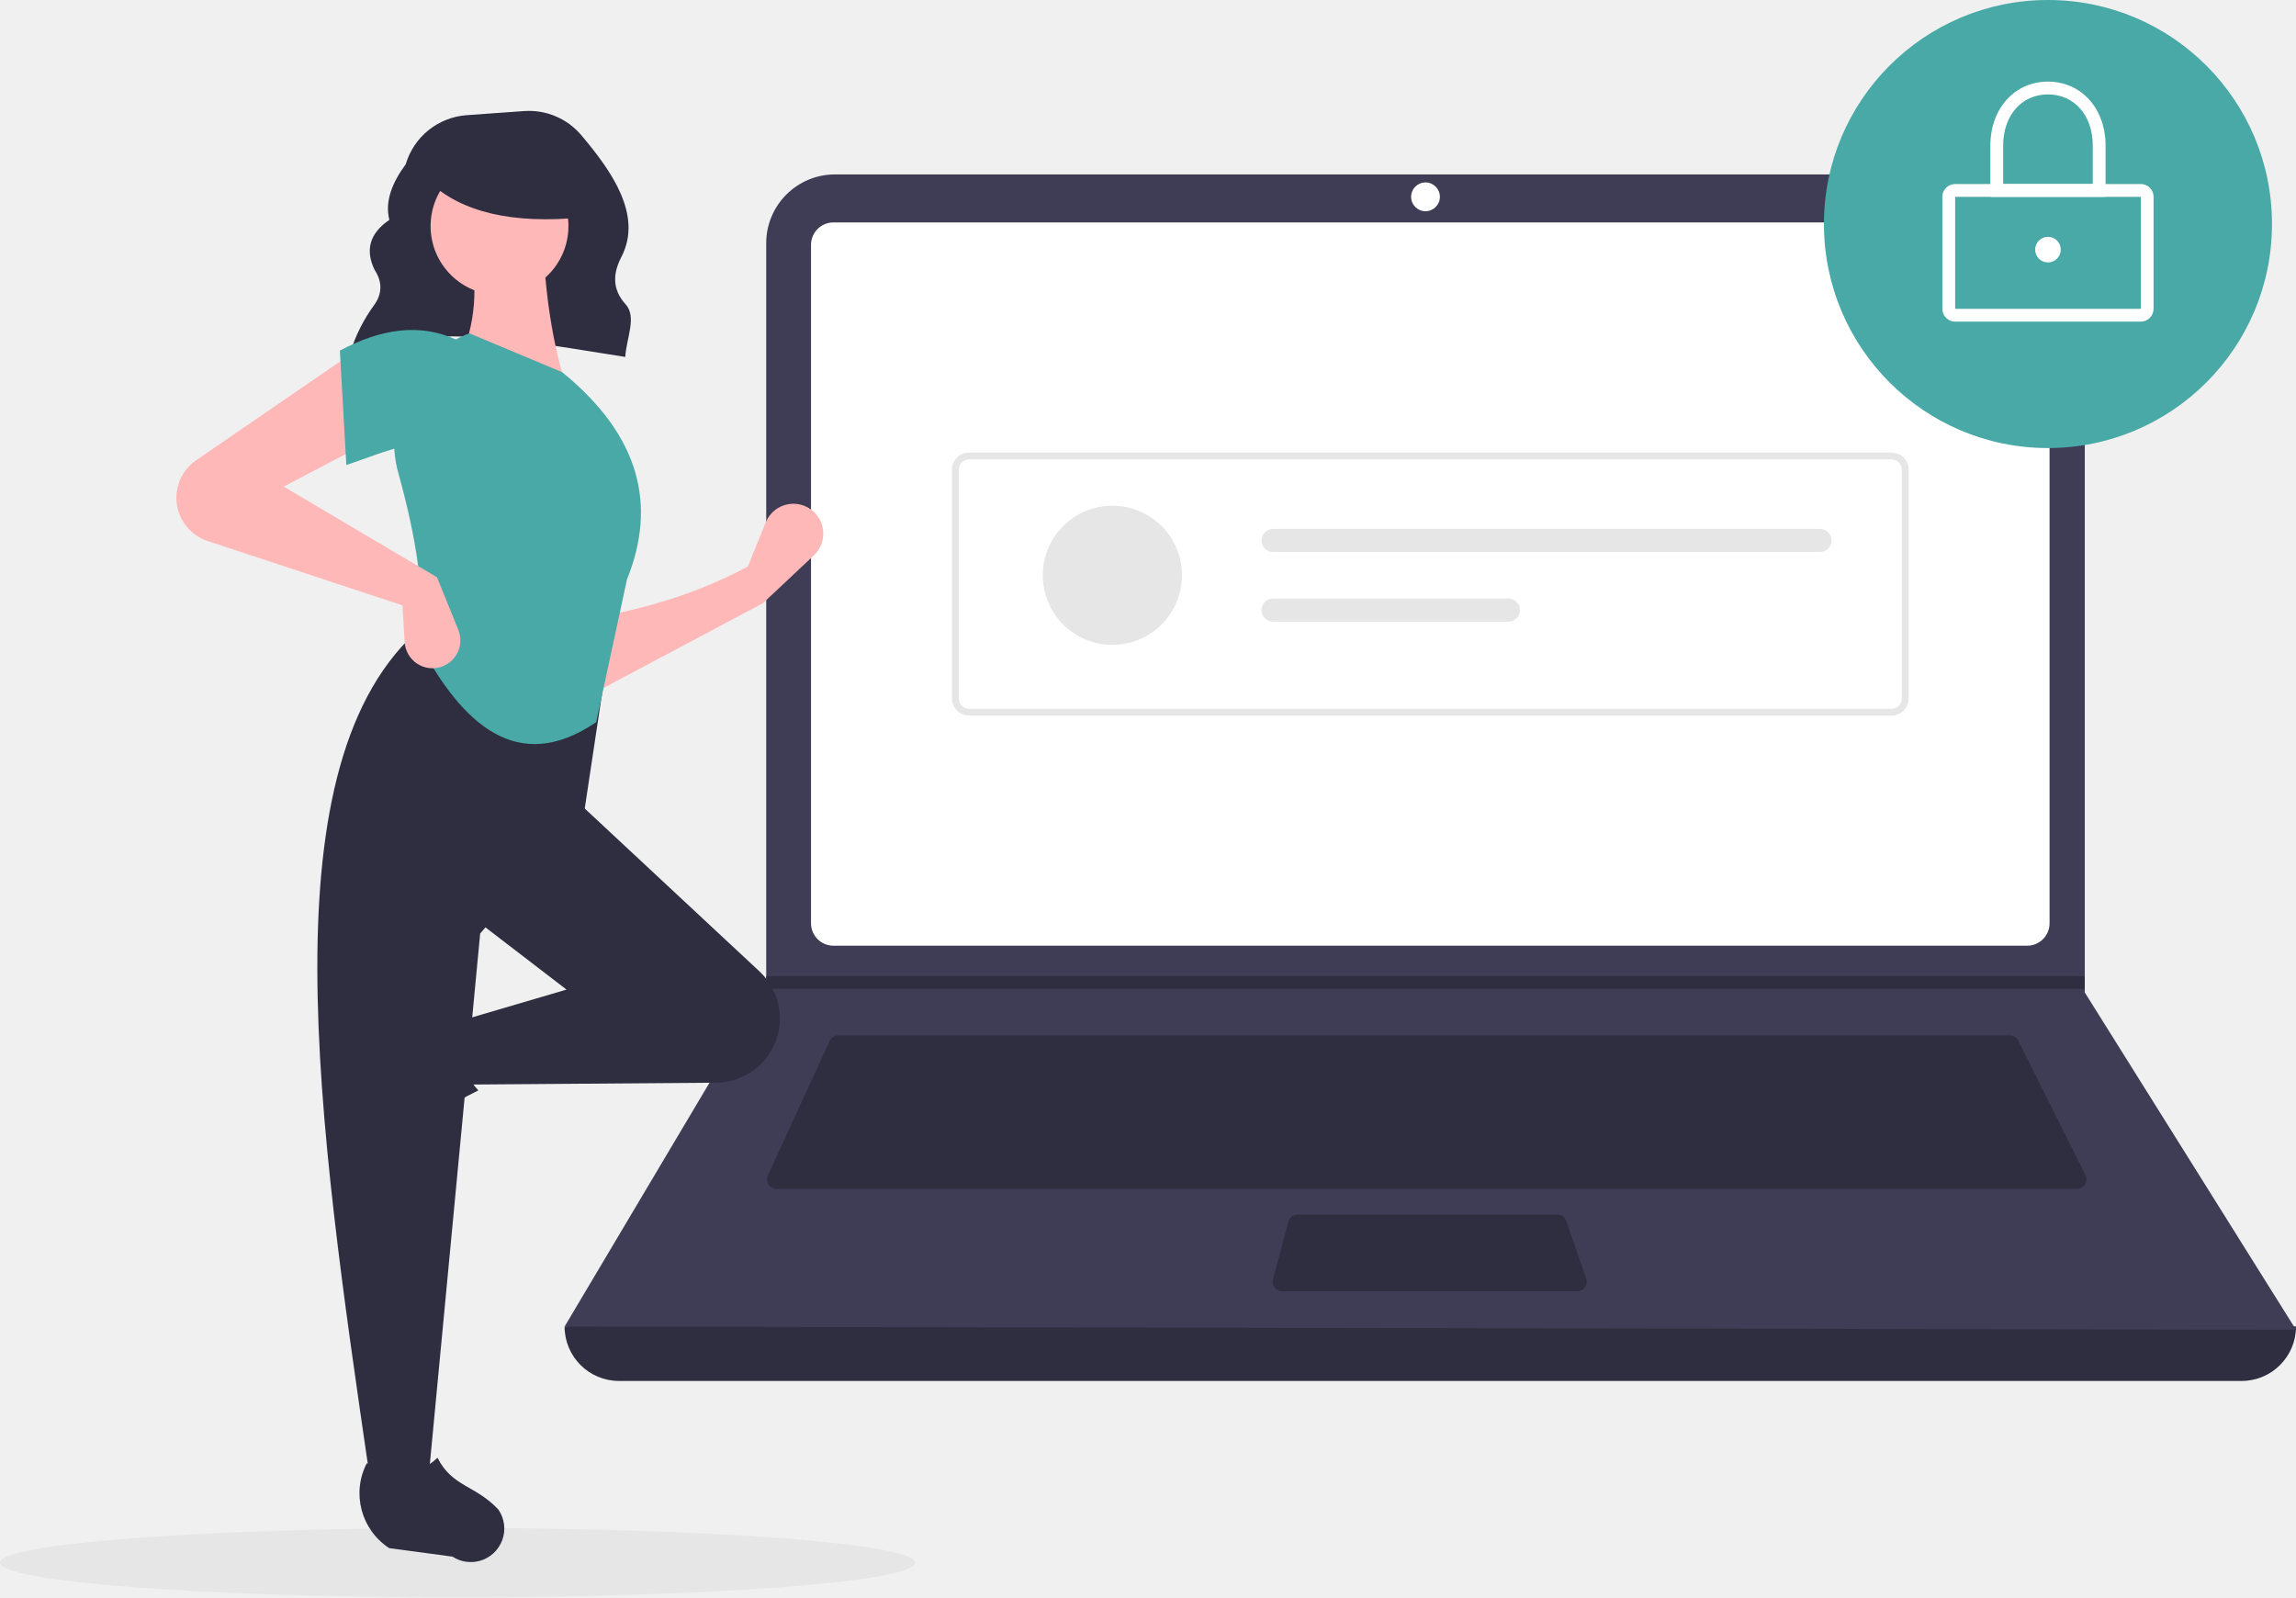
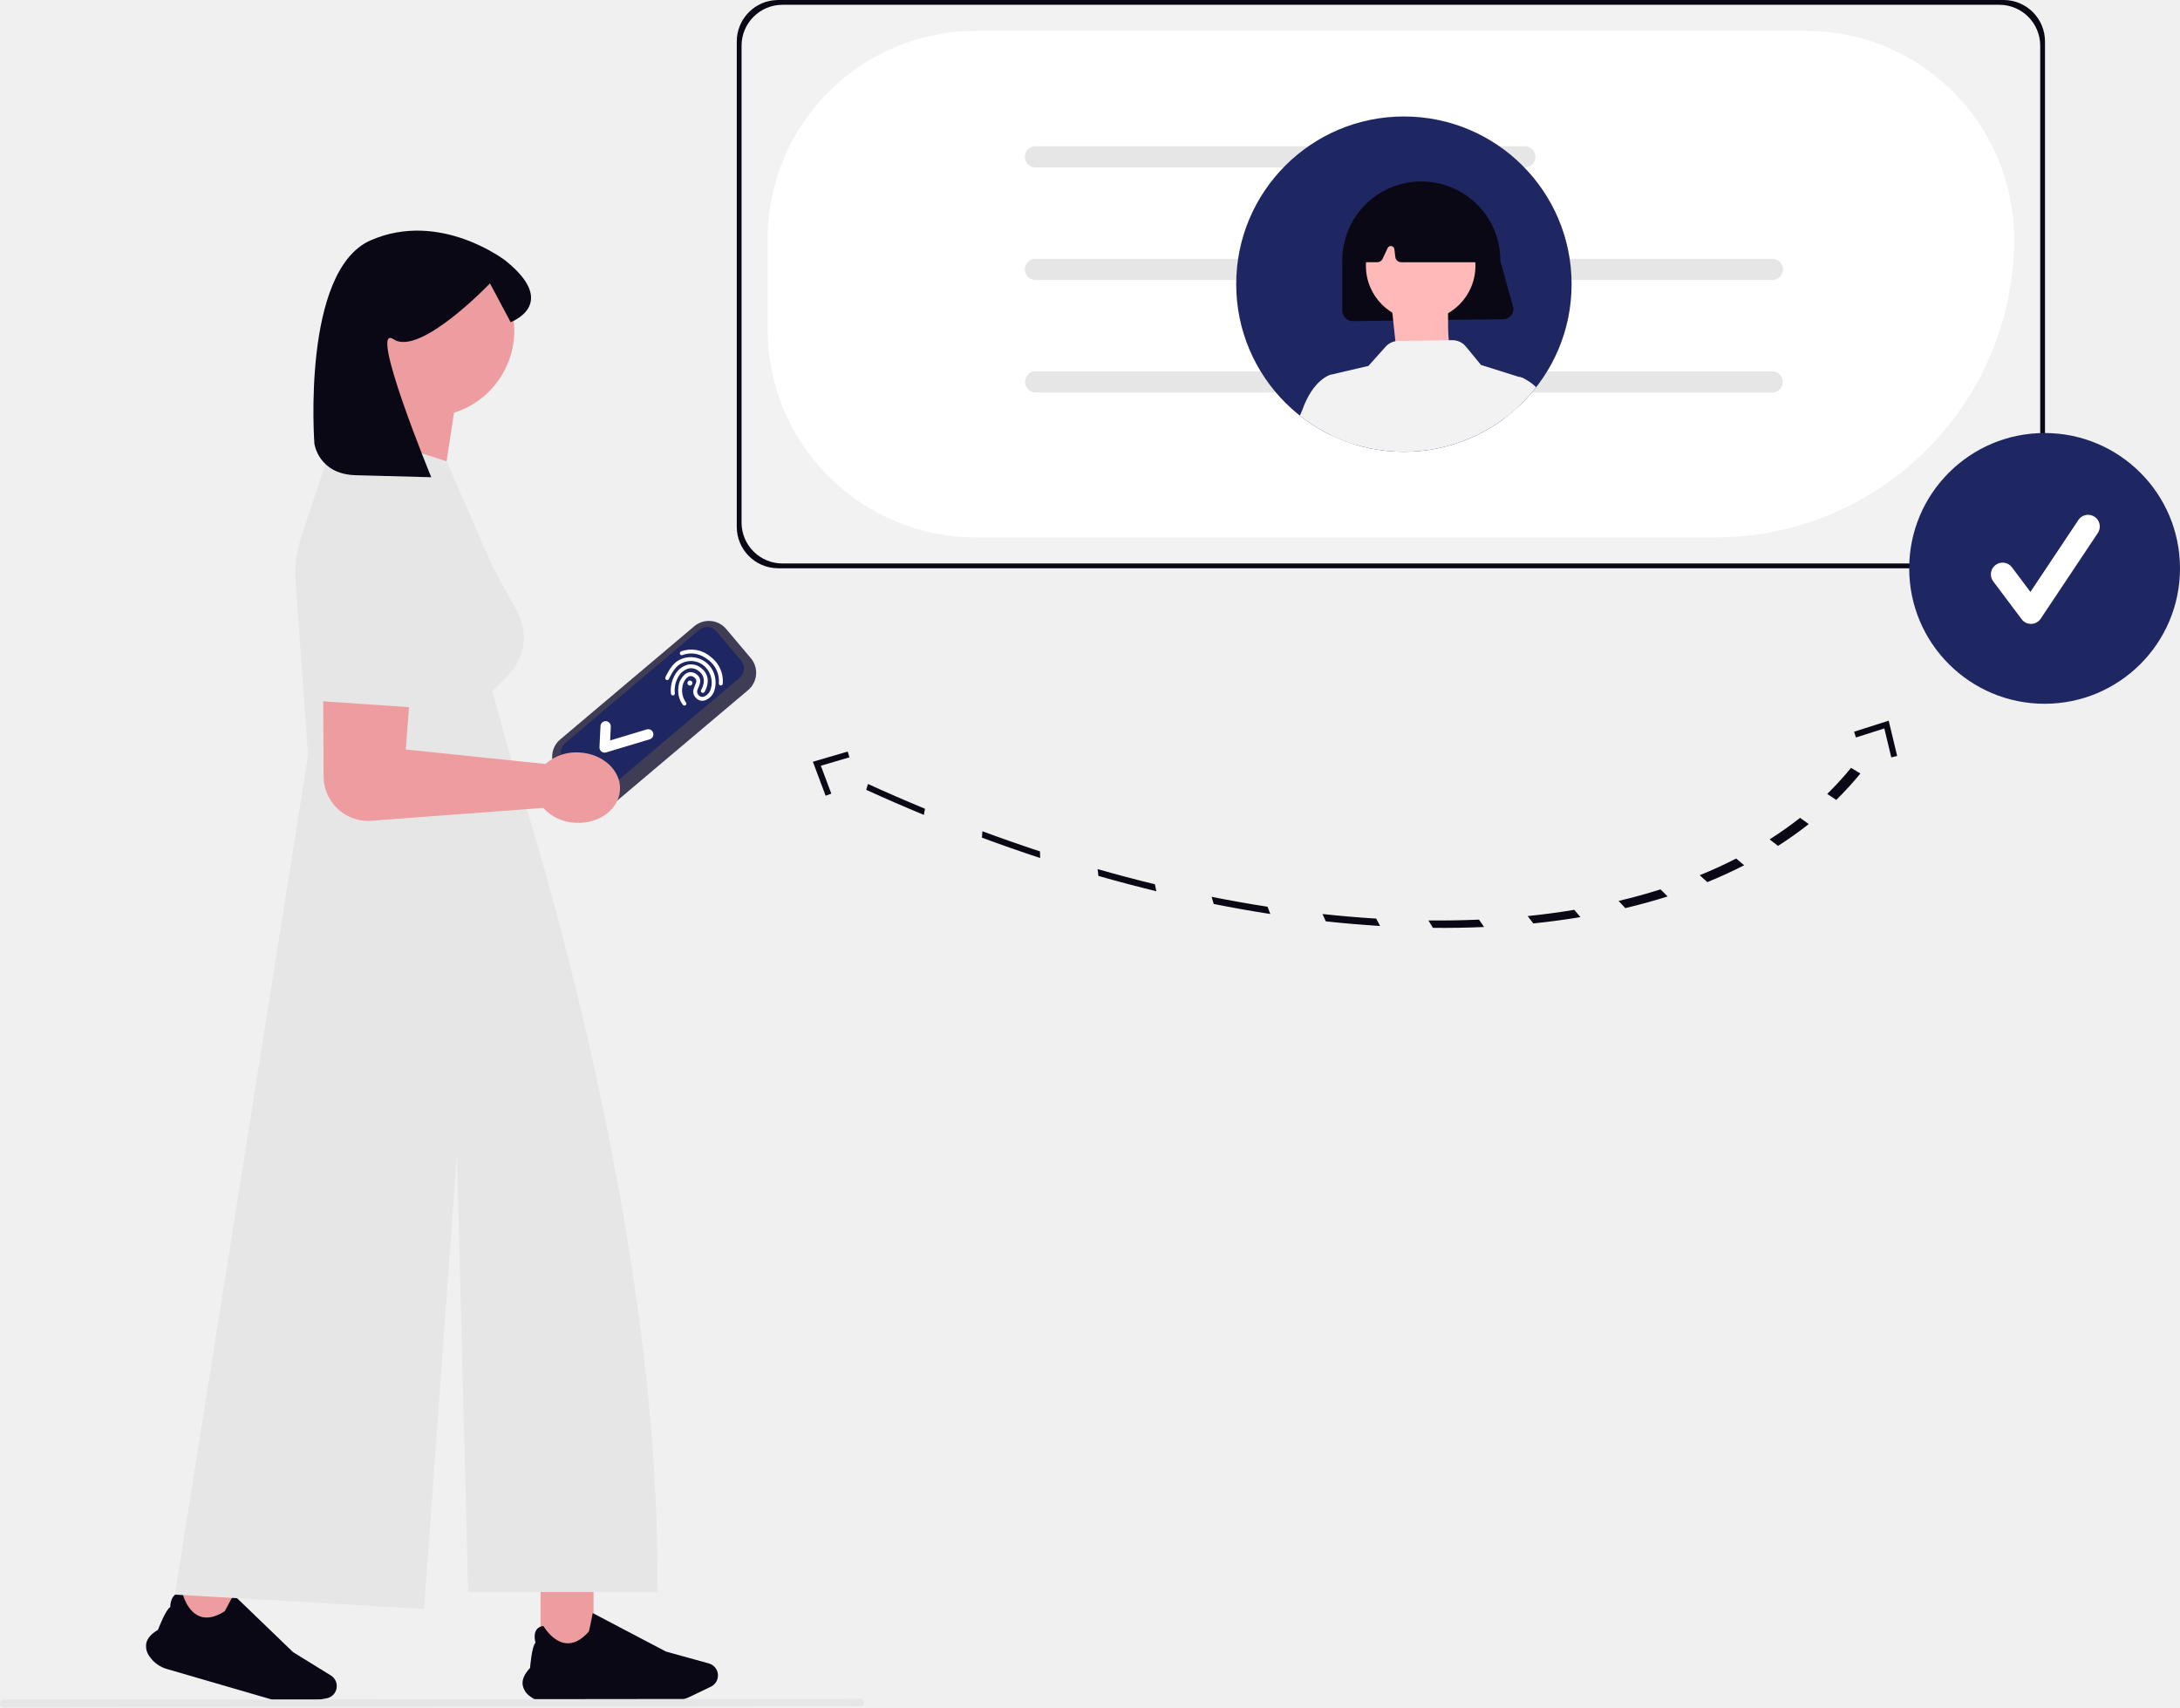
- <svg xmlns="http://www.w3.org/2000/svg" width="793" height="551.732" viewBox="0 0 793 551.732" role="img" artist="Katerina Limpitsouni" source="https://undraw.co/">
-   <ellipse cx="158" cy="539.732" rx="158" ry="12" fill="#e6e6e6" />
-   <path d="M324.272,296.554c27.497-11.695,61.744-4.285,95.191.858.311-6.228,4.084-13.808.132-18.153-4.801-5.279-4.359-10.825-1.47-16.404,7.388-14.265-3.197-29.444-13.884-42.065a23.669,23.669,0,0,0-19.755-8.292l-19.797,1.414A23.709,23.709,0,0,0,343.635,230.859v0c-4.727,6.429-7.257,12.841-5.664,19.219-7.081,4.839-8.27,10.68-5.089,17.264,2.698,4.146,2.669,8.182-.123,12.106a55.891,55.891,0,0,0-8.31,16.506Z" transform="translate(-203.5 -174.1342)" fill="#2f2e41" />
-   <path d="M977.709,651.097H417.291A18.791,18.791,0,0,1,398.5,632.306h0q304.727-35.415,598,0h0A18.791,18.791,0,0,1,977.709,651.097Z" transform="translate(-203.5 -174.1342)" fill="#2f2e41" />
-   <path d="M996.5,633.412l-598-1.105,69.306-116.616.332-.553V258.131a23.752,23.752,0,0,1,23.754-23.754H899.792a23.752,23.752,0,0,1,23.754,23.754V516.906Z" transform="translate(-203.5 -174.1342)" fill="#3f3d56" />
-   <path d="M491.35,250.957a7.746,7.746,0,0,0-7.738,7.738V493.031a7.747,7.747,0,0,0,7.738,7.738H903.65a7.747,7.747,0,0,0,7.738-7.738V258.694a7.747,7.747,0,0,0-7.738-7.738Z" transform="translate(-203.5 -174.1342)" fill="#fff" />
-   <path d="M493.078,531.718a3.325,3.325,0,0,0-3.013,1.93l-21.355,46.425a3.316,3.316,0,0,0,3.012,4.702H920.814a3.316,3.316,0,0,0,2.965-4.799L900.567,533.551a3.299,3.299,0,0,0-2.965-1.833Z" transform="translate(-203.5 -174.1342)" fill="#2f2e41" />
-   <circle cx="492.342" cy="67.98" r="4.974" fill="#fff" />
-   <path d="M651.7,593.619a3.321,3.321,0,0,0-3.202,2.454l-5.357,19.896a3.316,3.316,0,0,0,3.202,4.179h101.874a3.315,3.315,0,0,0,3.133-4.401l-6.887-19.896a3.318,3.318,0,0,0-3.134-2.231Z" transform="translate(-203.5 -174.1342)" fill="#2f2e41" />
-   <polygon points="720.046 337.135 720.046 341.556 264.306 341.556 264.649 341.004 264.649 337.135 720.046 337.135" fill="#2f2e41" />
-   <circle cx="707.335" cy="77.375" r="77.375" fill="#48a9a6" />
-   <path d="M942.89,285.223H878.779a4.426,4.426,0,0,1-4.421-4.421V242.114a4.426,4.426,0,0,1,4.421-4.421H942.89a4.426,4.426,0,0,1,4.421,4.421v38.688A4.426,4.426,0,0,1,942.89,285.223Zm-64.111-43.109v38.688h64.114L942.89,242.114Z" transform="translate(-203.5 -174.1342)" fill="#fff" />
-   <path d="M930.731,242.114h-39.793V224.428c0-12.81,8.368-22.107,19.896-22.107s19.896,9.297,19.896,22.107Zm-35.372-4.421h30.95V224.428c0-10.413-6.363-17.686-15.475-17.686s-15.475,7.273-15.475,17.686Z" transform="translate(-203.5 -174.1342)" fill="#fff" />
-   <circle cx="707.335" cy="86.218" r="4.421" fill="#fff" />
-   <path d="M856.82,421.284H538.18a5.908,5.908,0,0,1-5.901-5.901V336.342a5.908,5.908,0,0,1,5.901-5.901H856.82a5.908,5.908,0,0,1,5.901,5.901V415.383A5.908,5.908,0,0,1,856.82,421.284Zm-318.64-88.482a3.544,3.544,0,0,0-3.54,3.54V415.383a3.544,3.544,0,0,0,3.54,3.54H856.82a3.544,3.544,0,0,0,3.54-3.54V336.342a3.544,3.544,0,0,0-3.54-3.54Z" transform="translate(-203.5 -174.1342)" fill="#e6e6e6" />
-   <circle cx="384.19" cy="198.695" r="24.036" fill="#e6e6e6" />
-   <path d="M643.203,356.805a4.006,4.006,0,1,0,0,8.012H832.061a4.006,4.006,0,0,0,0-8.012Z" transform="translate(-203.5 -174.1342)" fill="#e6e6e6" />
-   <path d="M643.203,380.842a4.006,4.006,0,1,0,0,8.012H724.469a4.006,4.006,0,1,0,0-8.012Z" transform="translate(-203.5 -174.1342)" fill="#e6e6e6" />
-   <path d="M467.022,382.462,408.119,413.778l-.746-26.096c19.226-3.209,37.517-8.797,54.429-17.895l6.16-15.22a10.318,10.318,0,0,1,17.536-2.678l0,0a10.318,10.318,0,0,1-.908,14.069Z" transform="translate(-203.5 -174.1342)" fill="#ffb8b8" />
-   <path d="M323.098,563.267v0a11.574,11.574,0,0,1,1.469-9.363l12.939-19.858a22.612,22.612,0,0,1,29.335-7.739h0c-5.438,9.256-4.68,17.377,1.878,24.434a117.631,117.631,0,0,0-27.936,19.045A11.574,11.574,0,0,1,323.098,563.267Z" transform="translate(-203.5 -174.1342)" fill="#2f2e41" />
-   <path d="M469.705,537.303l0,0a22.203,22.203,0,0,1-18.871,10.779l-85.96.651-3.728-21.623,38.026-11.184-32.061-24.605L402.154,450.313l63.65,59.324A22.203,22.203,0,0,1,469.705,537.303Z" transform="translate(-203.5 -174.1342)" fill="#2f2e41" />
-   <path d="M351.453,685.179H331.321c-18.075-123.898-36.474-248.142,17.895-294.515l64.122,10.439L405.136,455.532l-35.789,41.008Z" transform="translate(-203.5 -174.1342)" fill="#2f2e41" />
-   <path d="M369.149,713.246h0a11.574,11.574,0,0,1-9.363-1.469l-21.859-2.938a22.612,22.612,0,0,1-7.741-29.335v0c9.257,5.437,17.377,4.679,24.434-1.879,4.986,10.067,13.201,9.453,21.047,17.935A11.574,11.574,0,0,1,369.149,713.246Z" transform="translate(-203.5 -174.1342)" fill="#2f2e41" />
-   <path d="M399.172,307.902l-37.28-8.947c6.192-12.674,6.702-26.776,3.728-41.754l25.351-.746C391.764,275.08,394.167,292.481,399.172,307.902Z" transform="translate(-203.5 -174.1342)" fill="#ffb8b8" />
-   <path d="M409.418,423.552c-27.139,18.493-46.314.633-60.947-26.923,2.033-16.862-1.259-37.041-7.357-58.966a40.138,40.138,0,0,1,24.506-48.401h0l32.061,13.421c27.224,22.19,32.582,46.227,22.368,71.578Z" transform="translate(-203.5 -174.1342)" fill="#48a9a6" />
-   <path d="M331.321,326.542,301.497,342.2l52.938,31.316,7.366,18.17a9.637,9.637,0,0,1-5.789,12.731h0a9.637,9.637,0,0,1-12.762-8.544l-.745-12.663-67.284-22.204a15.733,15.733,0,0,1-9.873-9.611v0a15.733,15.733,0,0,1,5.903-18.303l54.105-37.118Z" transform="translate(-203.5 -174.1342)" fill="#ffb8b8" />
-   <path d="M361.146,329.524c-12.439-5.451-23.749.47-38.026,5.219l-2.237-39.517c14.176-7.556,27.692-9.593,40.263-3.728Z" transform="translate(-203.5 -174.1342)" fill="#48a9a6" />
-   <circle cx="172.525" cy="78.093" r="23.802" fill="#ffb8b8" />
-   <path d="M404.5,249.224c-23.566,2.308-41.523-1.546-53-12.52v-8.838h51Z" transform="translate(-203.5 -174.1342)" fill="#2f2e41" />
+ <svg xmlns="http://www.w3.org/2000/svg" width="800" height="626.599" viewBox="0 0 800 626.599" role="img" artist="Katerina Limpitsouni" source="https://undraw.co/">
+   <defs>
+     <clipPath id="a-52">
+       <circle cx="61.54" cy="61.54" r="61.54" transform="translate(0)" fill="none" stroke="#707070" stroke-width="1" />
+     </clipPath>
+   </defs>
+   <g transform="translate(-662.08 -202)">
+     <g transform="translate(864.697 429.896)">
+       <g transform="translate(0)">
+         <path d="M570.063,342.355l49.2-41.552a8.32,8.32,0,0,0,.987-11.712L611.2,278.367a8.32,8.32,0,0,0-11.712-.987l-49.2,41.552a8.32,8.32,0,0,0-.987,11.712l9.056,10.724A8.32,8.32,0,0,0,570.063,342.355Z" transform="translate(-547.337 -275.422)" fill="#3f3d56" />
+         <path d="M616.648,289.3a4.484,4.484,0,0,1-.532,6.311l-49.2,41.552a4.484,4.484,0,0,1-6.311-.532l-9.056-10.724a4.484,4.484,0,0,1,.532-6.311l49.2-41.552a4.484,4.484,0,0,1,6.311.532Z" transform="translate(-547.301 -274.766)" fill="#1E2761" />
+         <path d="M11.161,18.635a1.891,1.891,0,0,1-1.5.791L1.935,19.6a1.892,1.892,0,1,1-.087-3.782L6.906,15.7,1.925,2.563A1.892,1.892,0,0,1,5.463,1.222l5.928,15.642a1.893,1.893,0,0,1-.2,1.727Z" transform="matrix(-0.07, 0.998, -0.998, -0.07, 37.439, 38.072)" fill="#fff" />
+       </g>
+       <g transform="matrix(0.574, 0.819, -0.819, 0.574, 54.1, 6.403)">
+         <g transform="translate(0 0)">
+           <path d="M.928,9.166a.715.715,0,0,1-.911-.84A10.767,10.767,0,0,1,7.773.588,11.4,11.4,0,0,1,14.881.549,11.541,11.541,0,0,1,18.5,2.574a.709.709,0,0,1,.116,1l0,.005A.725.725,0,0,1,17.6,3.69a9.642,9.642,0,0,0-9.41-1.747C3.144,3.5,1.773,7.149,1.417,8.641A.7.7,0,0,1,.928,9.166Z" fill="#fff" />
+           <path d="M14.465,16.24a.709.709,0,0,1-.177.033c-4.5.242-7.362-3.5-7.479-3.651l-.022-.036c-.072-.111-1.8-2.747-1.041-4.84A3.3,3.3,0,0,1,8.055,5.752a2.977,2.977,0,0,1,2.769.308,5.566,5.566,0,0,1,1.423,1.754c.812,1.334,1.31,2.013,2.855,1.621A1.642,1.642,0,0,0,16.241,8.32a4.265,4.265,0,0,0-.869-3.815A8.151,8.151,0,0,0,6.817,1.763,7.476,7.476,0,0,0,2.7,4.817,7.848,7.848,0,0,0,1.442,8.931C1.426,11.541,3.565,14.974,3.585,15a.707.707,0,0,1-.225.975l-.007,0a.724.724,0,0,1-.992-.222C2.265,15.6-.018,11.944,0,8.928A9.063,9.063,0,0,1,12.559.7,9.949,9.949,0,0,1,16.5,3.617a5.637,5.637,0,0,1,1.089,5.15,3.055,3.055,0,0,1-2.145,2.04c-2.643.672-3.678-1.02-4.433-2.255-.775-1.266-1.2-1.859-2.544-1.445a1.922,1.922,0,0,0-1.38,1.115A3.476,3.476,0,0,0,7.327,10.5l.008.02a5.81,5.81,0,0,0,1.474,2.144,7.577,7.577,0,0,0,5.414,2.19.708.708,0,0,1,.751.663v.007A.724.724,0,0,1,14.465,16.24Z" transform="translate(2.16 2.723)" fill="#fff" />
+           <path d="M6.206,14.865a.726.726,0,0,1-.568-.059A11.456,11.456,0,0,1,.74,9.487l0-.015A7.617,7.617,0,0,1,.541,3.437,5.911,5.911,0,0,1,4.4.3a5.728,5.728,0,0,1,5.949,1.445,8.816,8.816,0,0,1,1.841,2.607.72.72,0,1,1-1.326.564A7.382,7.382,0,0,0,9.314,2.739a4.3,4.3,0,0,0-4.5-1.082A4.523,4.523,0,0,0,1.843,4.022a6.265,6.265,0,0,0,.194,4.861,10.056,10.056,0,0,0,4.314,4.688.705.705,0,0,1,.268.961l-.005.01A.724.724,0,0,1,6.206,14.865Z" transform="translate(4.963 5.442)" fill="#fff" />
+           <ellipse cx="0.918" cy="0.918" rx="0.918" ry="0.918" transform="translate(10.485 11.385)" fill="#fff" />
+         </g>
+       </g>
+     </g>
+     <g transform="translate(715.672 286.646)">
+       <rect width="19.438" height="25.62" transform="translate(144.776 497.104)" fill="#ed9da0" />
+       <path d="M655.015,503.807h41.318a23.83,23.83,0,0,0,10.263-2.339l7.616-3.66a4.576,4.576,0,0,0-.762-8.532l-15.717-4.348L670.852,470.8l-.02.1c-.5,2.546-1.281,6.393-1.381,6.627-2.757,3.161-5.589,4.613-8.418,4.327-4.934-.5-8.214-6.2-8.246-6.255l-.025-.044-.05.005a3.271,3.271,0,0,0-2.54,1.386c-1.126,1.7-.439,4.31-.326,4.706-1.348,1.317-1.953,8.684-2,9.279-1.949,2.066-2.875,4.051-2.753,5.9a6.357,6.357,0,0,0,2.668,4.467,11.539,11.539,0,0,0,7.254,2.511Z" transform="translate(-506.921 36.599)" fill="#090814" />
+       <rect width="19.438" height="25.62" transform="translate(28.08 515.45) rotate(-163.78)" fill="#ed9da0" />
+       <path d="M773.692,492.313l39.674,11.542a23.831,23.831,0,0,0,10.508.622l8.337-1.388a4.575,4.575,0,0,0,1.647-8.4l-13.873-8.565-21.869-21.074-.047.088c-1.19,2.3-3.02,5.78-3.177,5.977-3.529,2.263-6.655,2.869-9.291,1.8-4.6-1.858-6.155-8.245-6.171-8.309l-.012-.049-.049-.009a3.272,3.272,0,0,0-2.826.62c-1.556,1.317-1.625,4.017-1.627,4.427-1.663.889-4.3,7.793-4.512,8.35-2.449,1.439-3.892,3.087-4.291,4.9a6.356,6.356,0,0,0,1.317,5.033,11.538,11.538,0,0,0,6.263,4.437Z" transform="translate(-766.025 35.61)" fill="#090814" />
+       <path d="M709.709,68.1a31.6,31.6,0,1,1,41.07,30.155l-6.109,40.373L713.528,112.68a78.456,78.456,0,0,0,10.34-18.232,31.568,31.568,0,0,1-14.152-26.342Z" transform="translate(-637.78 -31.417)" fill="#ed9da0" />
+       <path d="M713.173,215.027l-4.562-63.863a42.236,42.236,0,0,1,2.06-16.368l13.522-40.553,39.818,12.789,16.8,38.437,9.15,16.776a19.612,19.612,0,0,1-3.349,23.257l-5.8,5.8,8.086,29.658-.851-.03,1.141.148s54.062,162.638,52.122,300.954H771.919L767.8,361.475,755.747,528.266,664.307,523,713.17,215.027Z" transform="translate(-653.715 -22.374)" fill="#e6e6e6" />
+       <path d="M704.744,110.311s1.476,11.2,15.148,11.562l27.733.742s-23.444-57.054-13.8-50.627,35.346-20.519,35.346-20.519l7.585,14.225s18.117-6.562-1.962-22.63c0,0-23.962-18.527-49.4-7.4S704.744,110.311,704.744,110.311Z" transform="translate(-642.961 -32.105)" fill="#090814" />
+       <path d="M785.217,221.457c.366-7.13-6.313-13.268-14.927-13.715a16.96,16.96,0,0,0-12.416,4.209l-.2-.01-51.063-5.288,3.83-50.679c1.417-9.8-1.335-19.683-10.989-21.9h0a19.037,19.037,0,0,0-23.306,18.64l.292,63.835a16.4,16.4,0,0,0,16.508,16.332l64.084-4.789a16.96,16.96,0,0,0,11.916,5.469c8.615.446,15.9-4.974,16.265-12.1Z" transform="translate(-611.283 -16.214)" fill="#ed9da0" />
+       <path d="M782.376,134.3,779.3,192.12l-42.738-2.9,7.558-60.133" transform="translate(-678.302 -16.916)" fill="#e6e6e6" />
+     </g>
+     <path d="M945.647,708.561l-314.313.351a1.377,1.377,0,1,1,0-2.754l314.313-.351a1.377,1.377,0,1,1,0,2.755Z" transform="translate(32.123 119.686)" fill="#e6e6e6" />
+     <g transform="translate(932.454 202)">
+       <path d="M793.355,341.767H343.509A15.21,15.21,0,0,1,328.39,326.5V148.464A15.21,15.21,0,0,1,343.509,133.2H793.355a15.21,15.21,0,0,1,15.118,15.265V326.5a15.21,15.21,0,0,1-15.118,15.265Z" transform="translate(-328.39 -133.199)" fill="#090814" />
+       <path d="M789.957,338.253H343.4a15.025,15.025,0,0,1-15.008-15.008V148.207A15.025,15.025,0,0,1,343.4,133.2H789.957a15.025,15.025,0,0,1,15.008,15.008V323.245a15.025,15.025,0,0,1-15.008,15.008Z" transform="translate(-326.634 -131.443)" fill="#f2f2f2" />
+       <path d="M687.139,330.012H415.612a76.4,76.4,0,0,1-76.318-76.318V220.428a76.4,76.4,0,0,1,76.318-76.319H720.4a76.4,76.4,0,0,1,76.318,76.319A109.708,109.708,0,0,1,687.139,330.012Z" transform="translate(-327.964 -132.773)" fill="#fff" />
+       <path d="M630.212,200.1H450.729a3.871,3.871,0,1,1,0-7.741H630.212a3.871,3.871,0,1,1,0,7.741Z" transform="translate(-341.079 -138.657)" fill="#e6e6e6" />
+       <path d="M721.069,247.131H450.729a3.871,3.871,0,1,1,0-7.741h270.34a3.871,3.871,0,1,1,0,7.741Z" transform="translate(-341.079 -144.391)" fill="#e6e6e6" />
+       <path d="M721.069,294.162H450.729a3.871,3.871,0,0,1,0-7.741h270.34a3.871,3.871,0,0,1,0,7.741Z" transform="translate(-341.079 -150.126)" fill="#e6e6e6" />
+       <path d="M721.069,294.162H450.729a3.871,3.871,0,0,1,0-7.741h270.34a3.871,3.871,0,0,1,0,7.741Z" transform="translate(-341.079 -150.126)" fill="#e6e6e6" />
+       <circle cx="61.54" cy="61.54" r="61.54" transform="translate(183.28 42.747)" fill="#1E2761" />
+       <path d="M699.506,307.834" transform="translate(-371.885 -152.737)" fill="#2f2e41" />
+       <g transform="translate(183.28 42.747)" clip-path="url(#a-52)">
+         <g transform="translate(-31.35 24.008)">
+           <path d="M848.068,244.377l-55.049.688a3.9,3.9,0,0,1-3.9-3.9V222.979a29.015,29.015,0,1,1,58.029,0l4.815,17.5a3.9,3.9,0,0,1-3.9,3.9Z" transform="translate(-718.853 -193.964)" fill="#090814" />
+           <circle cx="20.093" cy="20.093" r="20.093" transform="translate(78.95 10.725)" fill="#ffb9b9" />
+           <path d="M870.218,399.7s-.354,14.517,1.062,14.871-19.474,6.019-19.474,6.019l-2.124-19.828Z" transform="translate(-761.102 -353.357)" fill="#ffb9b9" />
+           <path d="M784.9,346.78c3.62.967,39.4,15.712,56.381.772l13.322-65.776-15.961-5.034-5.57-6.773a6.325,6.325,0,0,0-4.979-2.311l-19.8.265a6.355,6.355,0,0,0-4.634,2.106l-6.342,7.073-14.326,3.334Z" transform="translate(-717.458 -209.554)" fill="#f2f2f2" />
+           <path d="M866.364,290.878,870.7,285.1s7.947,2.088,11.985,13.477,20.581,102.376,20.581,102.376l-17.816,8.272-24.126-80.413Z" transform="translate(-735.291 -213.525)" fill="#f2f2f2" />
+           <path d="M770.04,289.375l-6-5.273s-6.285,1.586-10.323,12.974-55.576,87.738-55.576,87.738l17.816,8.272,59.121-65.779Z" transform="translate(-698.141 -213.298)" fill="#f2f2f2" />
+           <path d="M840.725,224.427H812.64a2.168,2.168,0,0,1-2.149-1.9l-.364-2.909a1.3,1.3,0,0,0-2.466-.386l-1.842,3.942a2.173,2.173,0,0,1-1.962,1.249h-4.266a2.163,2.163,0,0,1-2.166-2.159,2.113,2.113,0,0,1,.01-.213l1.682-17.57a2.182,2.182,0,0,1,1.236-1.763,43.919,43.919,0,0,1,38.767.023,2.169,2.169,0,0,1,1.225,1.662l2.52,17.547a2.162,2.162,0,0,1-2.143,2.471Z" transform="translate(-720.744 -194.934)" fill="#090814" />
+         </g>
+       </g>
+     </g>
+     <circle cx="49.686" cy="49.686" r="49.686" transform="translate(1362.707 360.93)" fill="#1E2761" />
+     <path d="M585.2,263.565a4.294,4.294,0,0,1-3.436-1.719L571.225,247.8a4.3,4.3,0,0,1,6.873-5.154l6.892,9.189,17.7-26.553a4.3,4.3,0,0,1,7.148,4.766l-21.07,31.6a4.3,4.3,0,0,1-3.455,1.912Z" transform="translate(822.196 167.417)" fill="#fff" />
+     <g transform="matrix(0.469, -0.883, 0.883, 0.469, 956.247, 489.374)">
+       <path d="M2.205,0,0,.435c.463,7.673,1.074,15.411,1.8,23l2.185-.693C3.264,15.238,2.663,7.588,2.205,0ZM6.578,45.231l-2.156.945c1,7.5,2.157,15.029,3.426,22.388l2.118-1.2c-1.256-7.279-2.4-14.728-3.388-22.138Zm7.567,43.858-2.07,1.444c1.532,7.2,3.215,14.407,5,21.419l2.015-1.682c-1.769-6.936-3.437-14.062-4.948-21.183Zm10.638,41.734-1.95,1.913c2.031,6.778,4.212,13.53,6.484,20.067l1.88-2.136c-2.246-6.465-4.4-13.141-6.412-19.844Zm13.513,38.9-1.8,2.35c2.5,6.253,5.136,12.443,7.849,18.393l1.711-2.554c-2.681-5.886-5.287-12.011-7.76-18.191Zm16.148,35.442-1.612,2.746c2.914,5.621,5.968,11.148,9.079,16.427l1.518-2.916c-3.08-5.235-6.1-10.7-8.983-16.259ZM72.955,236.58l-1.411,3.1c3.288,4.907,6.707,9.682,10.16,14.193l1.3-3.254c-3.415-4.462-6.8-9.187-10.047-14.038Zm20.57,26.877-1.181,3.4c3.607,4.1,7.334,8.047,11.077,11.719l1.057-3.529c-3.7-3.631-7.387-7.534-10.954-11.59Zm22.294,21.873-.929,3.646c3.865,3.227,7.841,6.268,11.819,9.038l.8-3.745c-3.932-2.739-7.862-5.745-11.684-8.939Zm23.653,16.49-.662,3.833a138.041,138.041,0,0,0,12.371,6.21l.524-3.889c-4.094-1.808-8.21-3.879-12.23-6.154Zm24.658,10.837-.383,3.954a118.441,118.441,0,0,0,12.709,3.271l.242-3.991a116.928,116.928,0,0,1-12.567-3.235Z" transform="translate(8.901 21.684)" fill="#090814" />
+       <path d="M18.136,9.531l-1.585,1.554L8.906,3.268,1.663,11.46,0,9.983,8.824,0Z" transform="translate(0 0)" fill="#090814" />
+       <path d="M1.926,0,.372,1.585l7.82,7.646L0,16.473l1.477,1.663L11.46,9.312Z" transform="translate(195.905 332.339)" fill="#090814" />
+     </g>
+   </g>
</svg>
